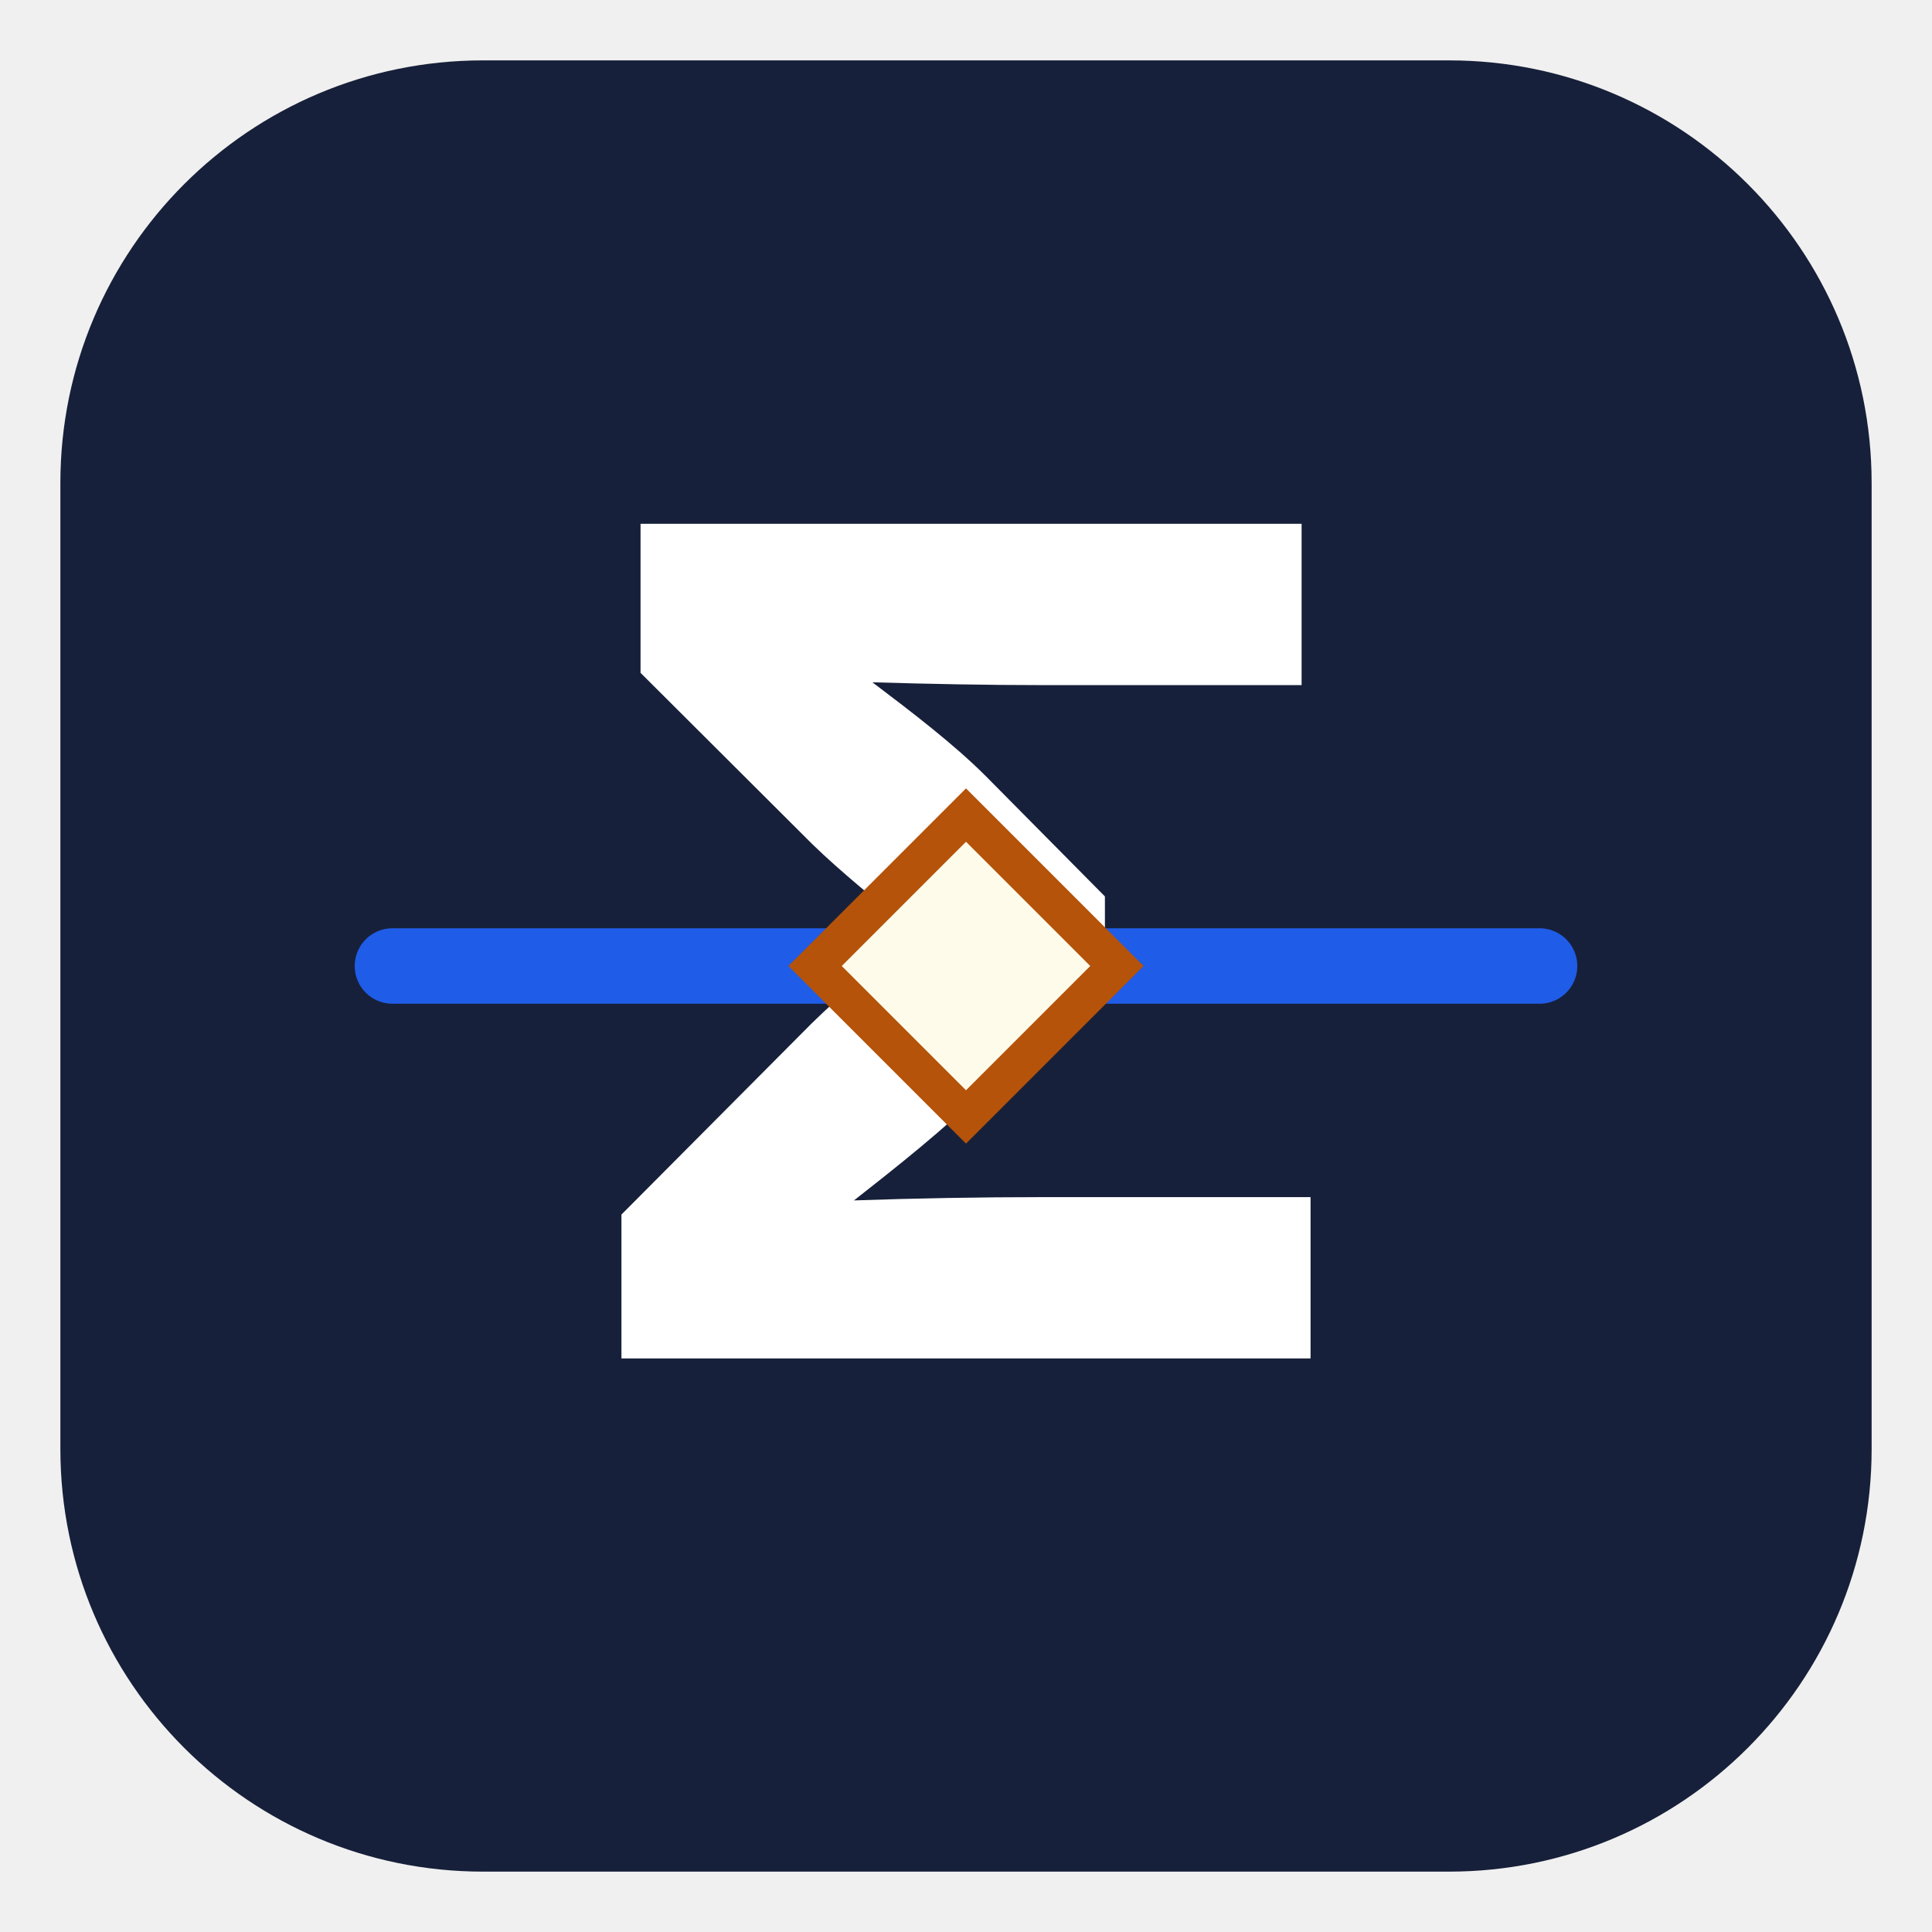
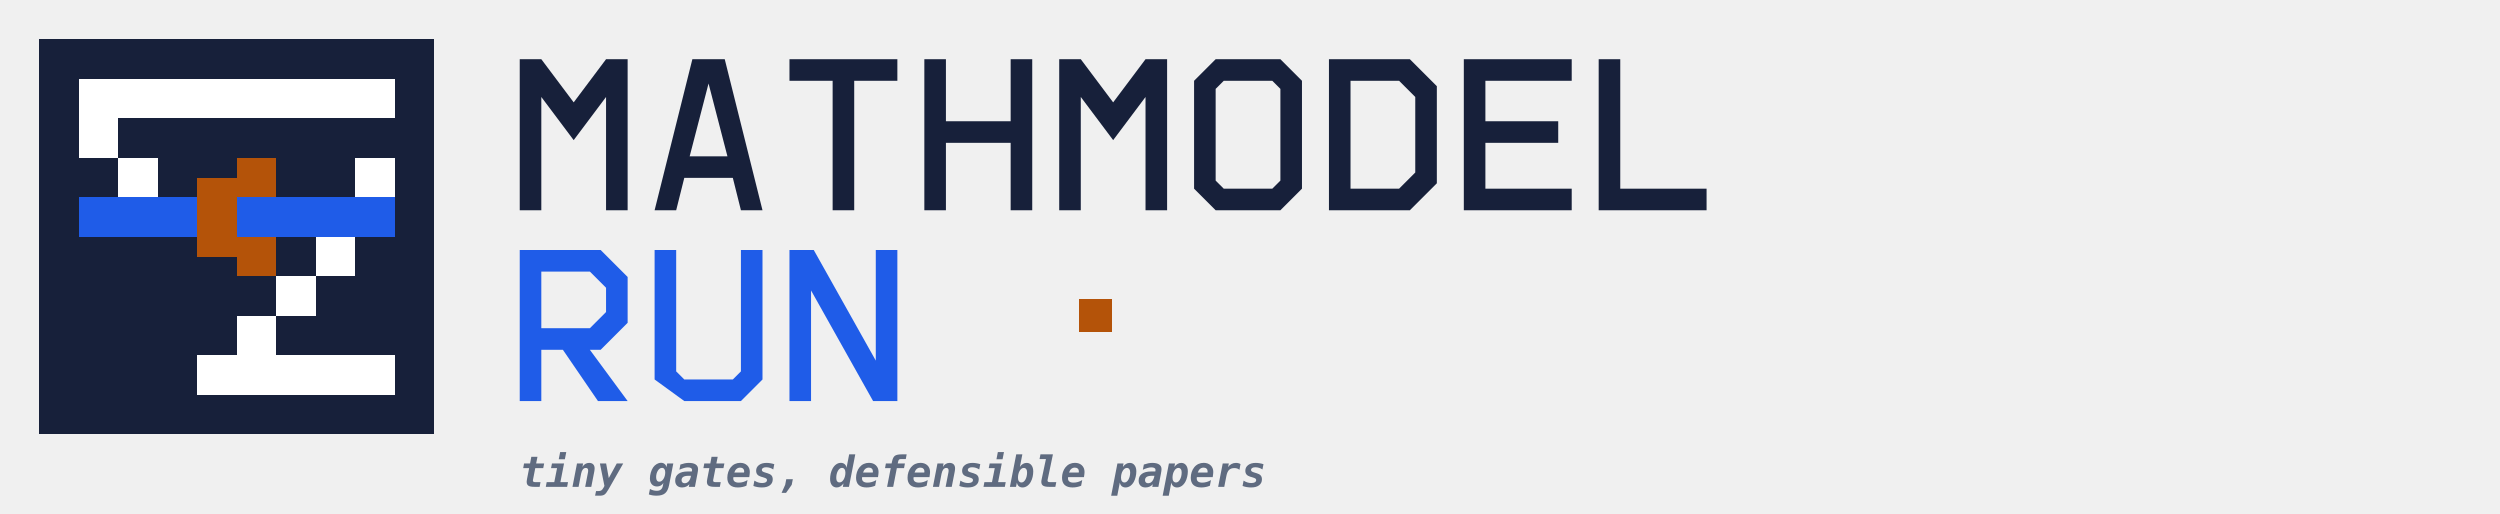
- <svg xmlns="http://www.w3.org/2000/svg" viewBox="0 0 128 128" role="img" aria-labelledby="title desc">
-   <rect x="4" y="4" width="120" height="120" rx="28" fill="#17203a" />
-   <text x="64" y="90" text-anchor="middle" font-size="76" font-weight="800" fill="#ffffff" font-family="-apple-system,BlinkMacSystemFont,'PingFang SC','Microsoft YaHei',sans-serif">Σ</text>
-   <line x1="26" y1="64" x2="56" y2="64" stroke="#1f5ce8" stroke-width="5" stroke-linecap="round" />
-   <line x1="72" y1="64" x2="102" y2="64" stroke="#1f5ce8" stroke-width="5" stroke-linecap="round" />
-   <path d="M64,54 L74,64 L64,74 L54,64 z" fill="#fffbeb" stroke="#b45309" stroke-width="2.5" />
+ <svg xmlns="http://www.w3.org/2000/svg" viewBox="0 0 760 156" role="img" aria-labelledby="title desc">
+   <style>
+     .ink { fill: #17203a; }
+     .blue { fill: #1f5ce8; }
+     .amber { fill: #b45309; }
+     .muted { fill: #5f6b80; }
+     .pixel { shape-rendering: crispEdges; }
+   </style>
+   <g class="pixel" transform="translate(12 12)">
+     <rect class="ink" x="0" y="0" width="120" height="120" />
+     <rect fill="#ffffff" x="12" y="12" width="96" height="12" />
+     <rect fill="#ffffff" x="12" y="24" width="12" height="12" />
+     <rect fill="#ffffff" x="24" y="36" width="12" height="12" />
+     <rect class="blue" x="36" y="48" width="48" height="12" />
+     <rect class="amber" x="48" y="48" width="12" height="12" />
+     <rect class="amber" x="60" y="36" width="12" height="12" />
+     <rect class="amber" x="60" y="60" width="12" height="12" />
+     <rect fill="#ffffff" x="84" y="48" width="12" height="12" />
+     <rect fill="#ffffff" x="96" y="36" width="12" height="12" />
+     <rect fill="#ffffff" x="84" y="60" width="12" height="12" />
+     <rect fill="#ffffff" x="72" y="72" width="12" height="12" />
+     <rect fill="#ffffff" x="60" y="84" width="12" height="12" />
+     <rect fill="#ffffff" x="48" y="96" width="60" height="12" />
+     <rect class="blue" x="12" y="48" width="24" height="12" />
+     <rect class="blue" x="84" y="48" width="24" height="12" />
+     <rect class="amber" x="48" y="42" width="12" height="6" />
+     <rect class="amber" x="48" y="60" width="12" height="6" />
+   </g>
+   <defs>
+     <g id="M">
+       <path d="M0 56V0h8l12 16L32 0h8v56h-8V14L20 30 8 14v42z" />
+     </g>
+     <g id="A">
+       <path d="M0 56L14 0h12l14 56h-8l-3-12H11L8 56zm13-20h14l-7-27z" />
+     </g>
+     <g id="T">
+       <path d="M0 0h40v8H24v48h-8V8H0z" />
+     </g>
+     <g id="H">
+       <path d="M0 0h8v23h24V0h8v56h-8V31H8v25H0z" />
+     </g>
+     <g id="O">
+       <path d="M8 0h24l8 8v40l-8 8H8L0 48V8zm3 8L8 11v34l3 3h18l3-3V11l-3-3z" />
+     </g>
+     <g id="D">
+       <path d="M0 0h30l10 10v36L30 56H0zm8 8v40h18l6-6V14l-6-6z" />
+     </g>
+     <g id="E">
+       <path d="M0 0h40v8H8v15h27v8H8v17h32v8H0z" />
+     </g>
+     <g id="L">
+       <path d="M0 0h8v48h32v8H0z" />
+     </g>
+     <g id="R">
+       <path d="M0 0h30l10 10v17L30 37h-4l14 19H29L16 37H8v19H0zm8 8v21h18l6-6V14l-6-6z" />
+     </g>
+     <g id="U">
+       <path d="M0 0h8v45l3 3h18l3-3V0h8v48l-8 8H11L0 48z" />
+     </g>
+     <g id="N">
+       <path d="M0 56V0h9l23 41V0h8v56h-9L8 15v41z" />
+     </g>
+   </defs>
+   <g class="ink" transform="translate(158 18) scale(.82)">
+     <use href="#M" />
+     <use href="#A" x="50" />
+     <use href="#T" x="100" />
+     <use href="#H" x="150" />
+     <use href="#M" x="200" />
+     <use href="#O" x="250" />
+     <use href="#D" x="300" />
+     <use href="#E" x="350" />
+     <use href="#L" x="400" />
+   </g>
+   <g class="blue" transform="translate(158 76) scale(.82)">
+     <use href="#R" />
+     <use href="#U" x="50" />
+     <use href="#N" x="100" />
+   </g>
+   <rect class="amber pixel" x="328" y="91" width="10" height="10" />
+   <text class="muted" x="158" y="148" font-family="monospace" font-size="13" font-style="italic" font-weight="700">tiny gates, defensible papers</text>
</svg>
